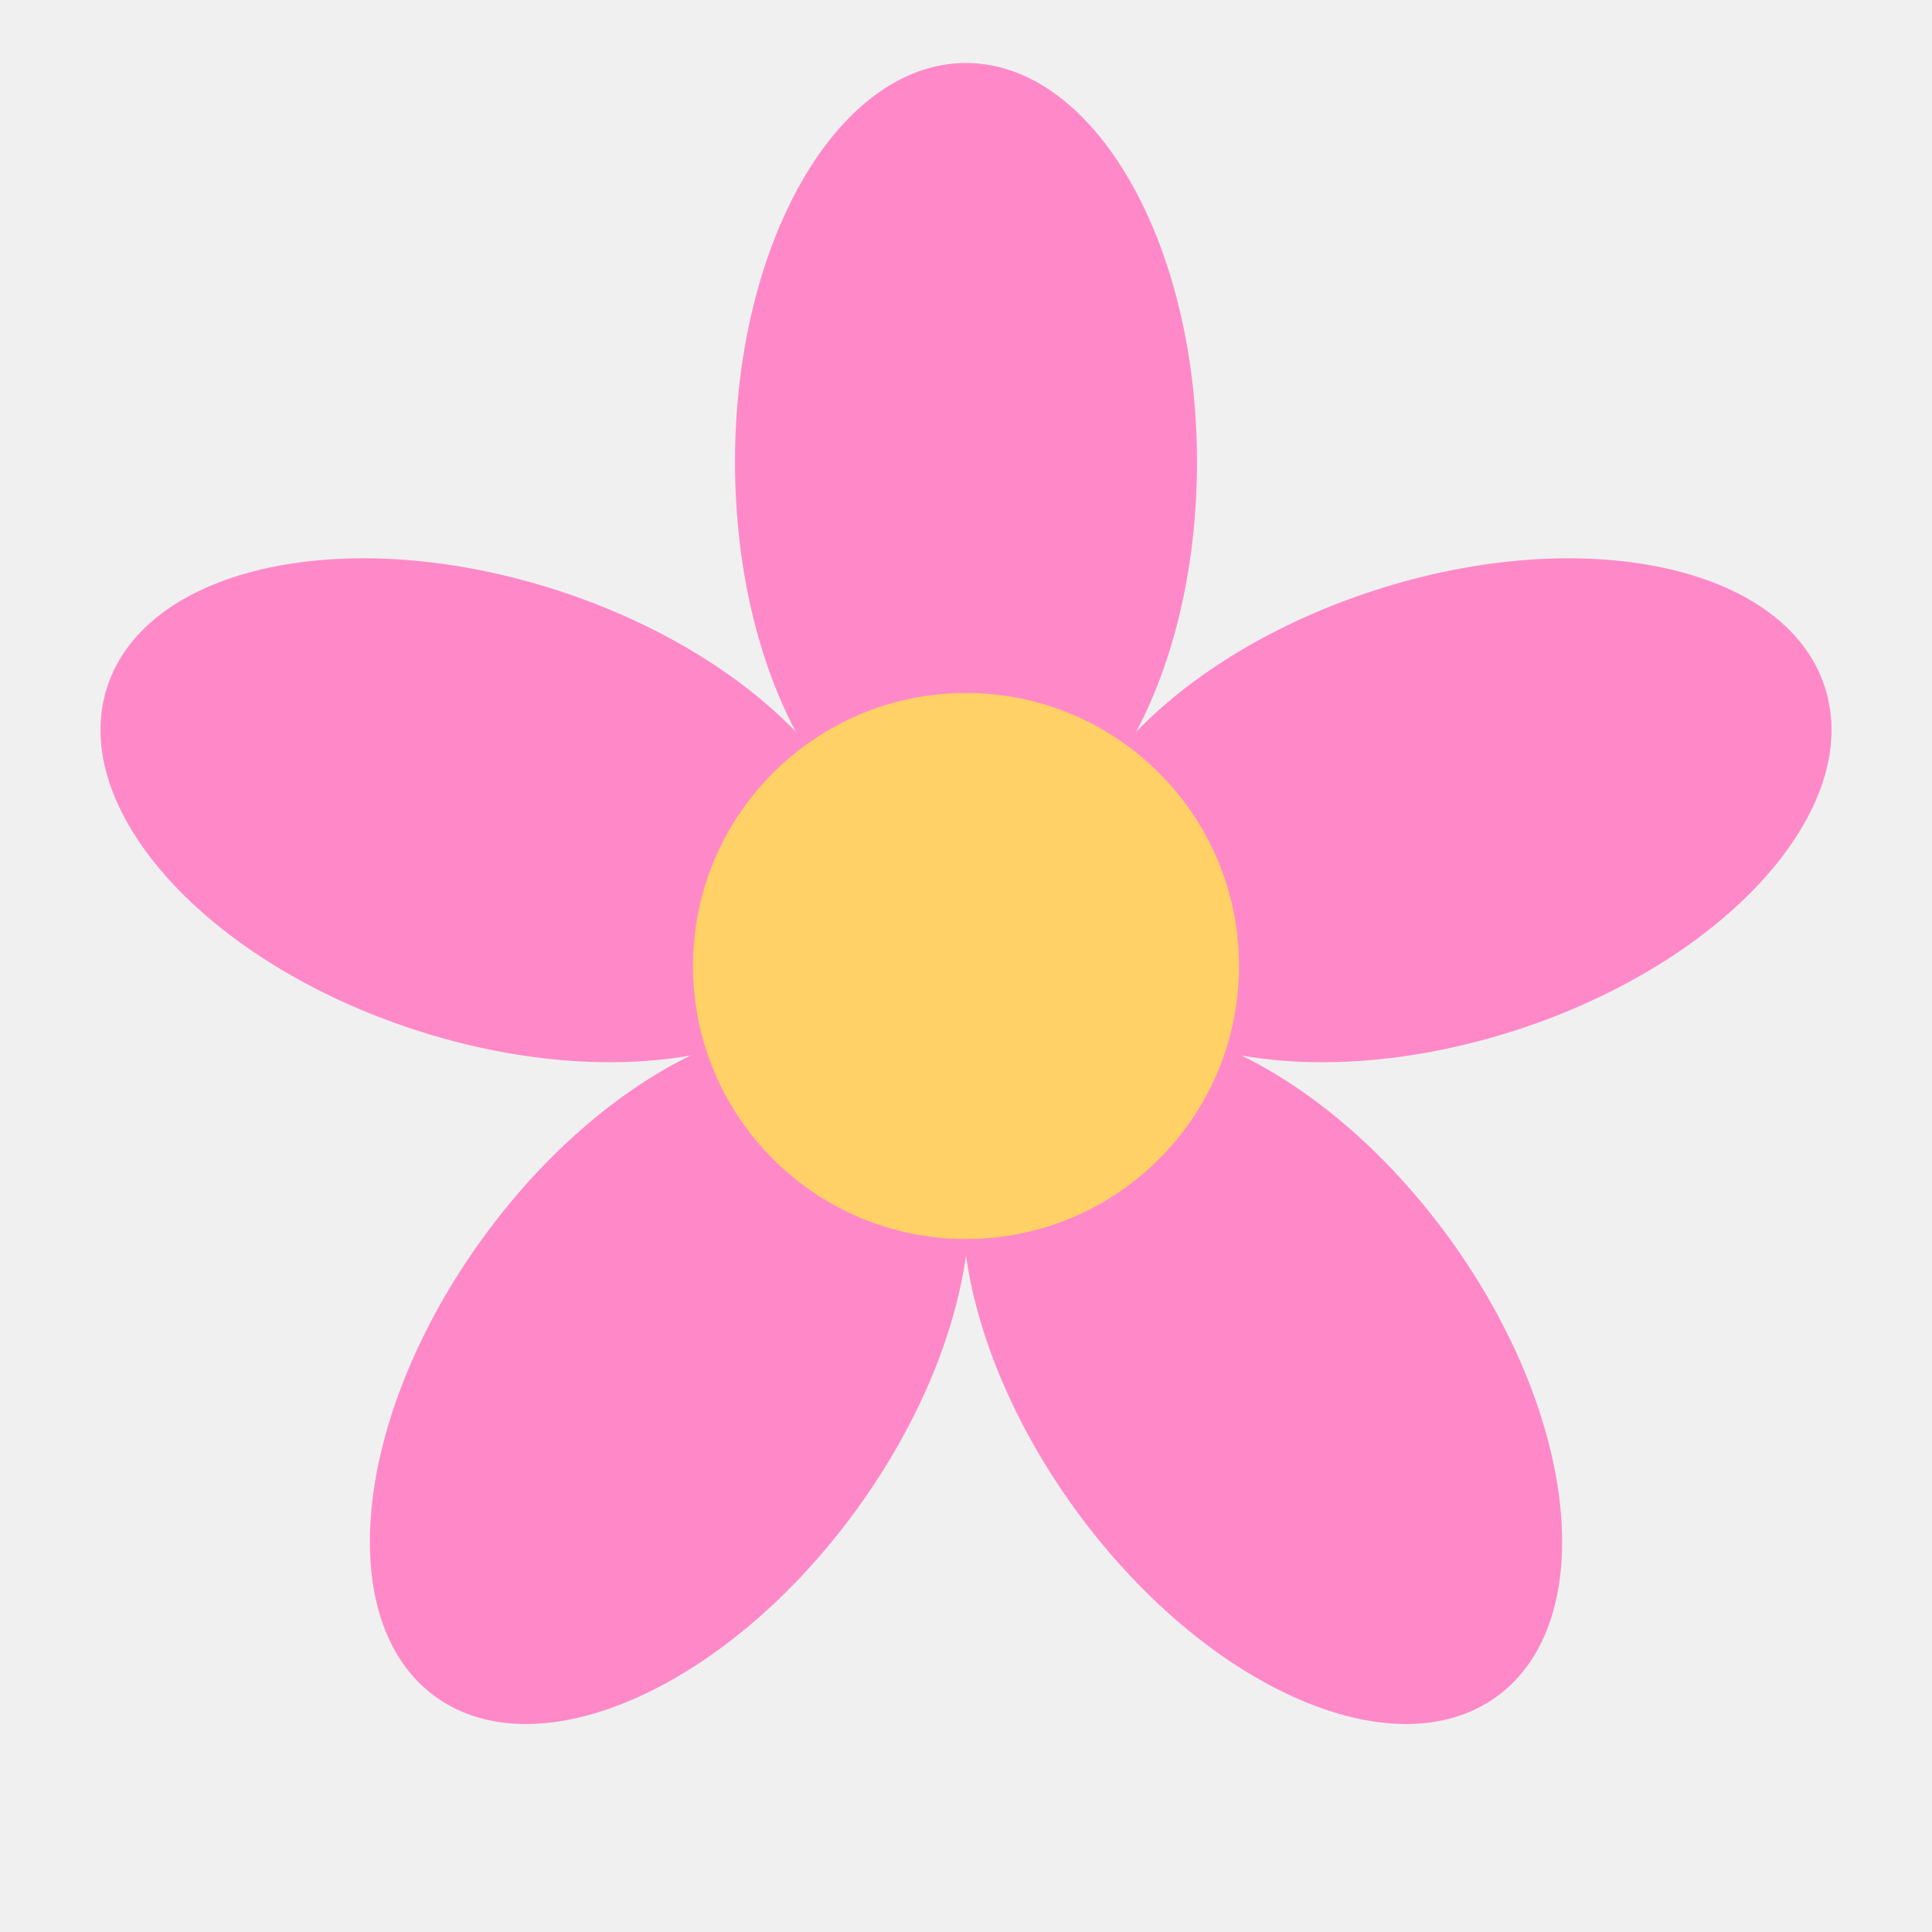
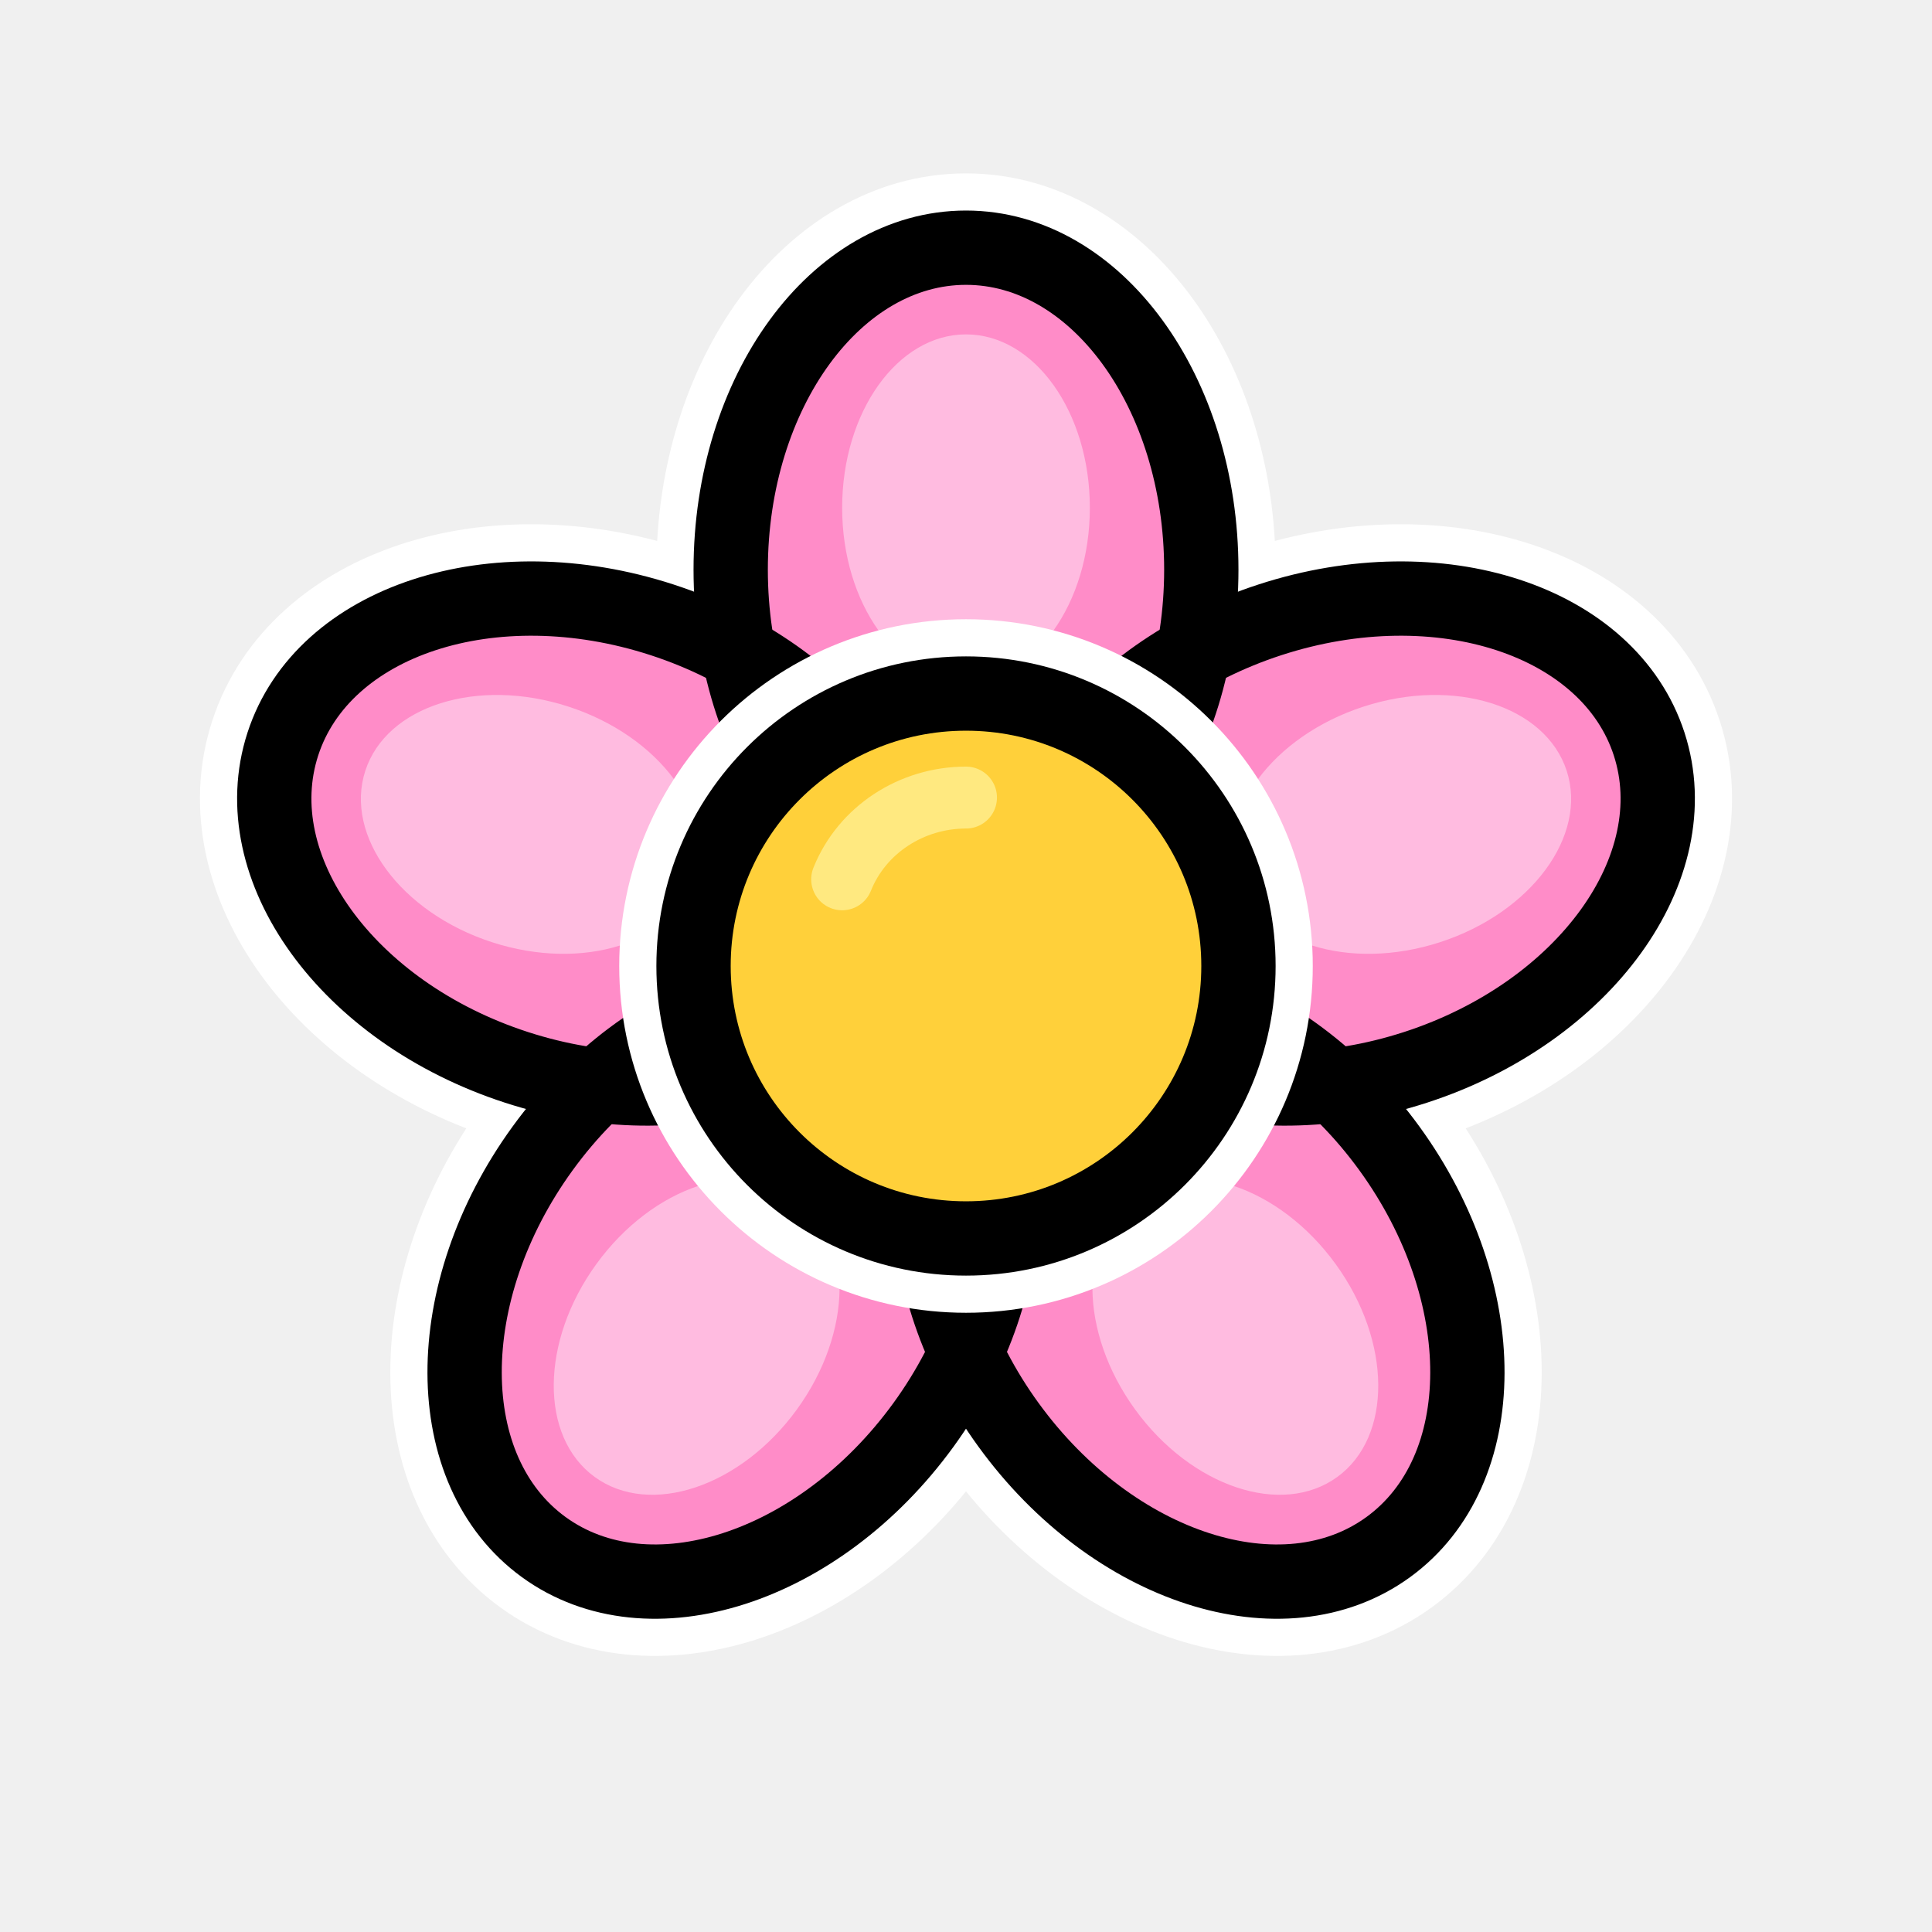
- <svg xmlns="http://www.w3.org/2000/svg" viewBox="0 0 46 46">
-   <g transform="translate(23,23)">
-     <ellipse cx="0" cy="-12" rx="5.5" ry="9.5" fill="#FF89C8" transform="rotate(0)" />
-     <ellipse cx="0" cy="-12" rx="5.5" ry="9.5" fill="#FF89C8" transform="rotate(72)" />
-     <ellipse cx="0" cy="-12" rx="5.5" ry="9.5" fill="#FF89C8" transform="rotate(144)" />
-     <ellipse cx="0" cy="-12" rx="5.5" ry="9.5" fill="#FF89C8" transform="rotate(216)" />
-     <ellipse cx="0" cy="-12" rx="5.5" ry="9.5" fill="#FF89C8" transform="rotate(288)" />
-     <circle cx="0" cy="0" r="6.5" fill="#FFD166" />
-   </g>
+ <svg xmlns="http://www.w3.org/2000/svg" width="78" height="78" viewBox="0 0 78 78" fill="none">
+   <ellipse cx="39" cy="23" rx="9.5" ry="13" fill="#FF8CC8" stroke="white" stroke-width="6" transform="rotate(0 39 39)" />
+   <ellipse cx="39" cy="23" rx="9.5" ry="13" fill="#FF8CC8" stroke="white" stroke-width="6" transform="rotate(72 39 39)" />
+   <ellipse cx="39" cy="23" rx="9.5" ry="13" fill="#FF8CC8" stroke="white" stroke-width="6" transform="rotate(144 39 39)" />
+   <ellipse cx="39" cy="23" rx="9.5" ry="13" fill="#FF8CC8" stroke="white" stroke-width="6" transform="rotate(216 39 39)" />
+   <ellipse cx="39" cy="23" rx="9.5" ry="13" fill="#FF8CC8" stroke="white" stroke-width="6" transform="rotate(288 39 39)" />
+   <ellipse cx="39" cy="23" rx="9.5" ry="13" fill="#FF8CC8" transform="rotate(0 39 39)" />
+   <ellipse cx="39" cy="23" rx="9.5" ry="13" fill="#FF8CC8" transform="rotate(72 39 39)" />
+   <ellipse cx="39" cy="23" rx="9.5" ry="13" fill="#FF8CC8" transform="rotate(144 39 39)" />
+   <ellipse cx="39" cy="23" rx="9.5" ry="13" fill="#FF8CC8" transform="rotate(216 39 39)" />
+   <ellipse cx="39" cy="23" rx="9.5" ry="13" fill="#FF8CC8" transform="rotate(288 39 39)" />
+   <ellipse cx="39" cy="20.5" rx="5" ry="7" fill="#FFBBE0" transform="rotate(0 39 39)" />
+   <ellipse cx="39" cy="20.5" rx="5" ry="7" fill="#FFBBE0" transform="rotate(72 39 39)" />
+   <ellipse cx="39" cy="20.5" rx="5" ry="7" fill="#FFBBE0" transform="rotate(144 39 39)" />
+   <ellipse cx="39" cy="20.5" rx="5" ry="7" fill="#FFBBE0" transform="rotate(216 39 39)" />
+   <ellipse cx="39" cy="20.5" rx="5" ry="7" fill="#FFBBE0" transform="rotate(288 39 39)" />
+   <ellipse cx="39" cy="23" rx="9.5" ry="13" stroke="black" stroke-width="3" transform="rotate(0 39 39)" />
+   <ellipse cx="39" cy="23" rx="9.5" ry="13" stroke="black" stroke-width="3" transform="rotate(72 39 39)" />
+   <ellipse cx="39" cy="23" rx="9.5" ry="13" stroke="black" stroke-width="3" transform="rotate(144 39 39)" />
+   <ellipse cx="39" cy="23" rx="9.5" ry="13" stroke="black" stroke-width="3" transform="rotate(216 39 39)" />
+   <ellipse cx="39" cy="23" rx="9.5" ry="13" stroke="black" stroke-width="3" transform="rotate(288 39 39)" />
+   <circle cx="39" cy="39" r="11" fill="#FFD03A" stroke="white" stroke-width="6" />
+   <circle cx="39" cy="39" r="11" fill="#FFD03A" stroke="black" stroke-width="3" />
+   <circle cx="39" cy="39" r="9" fill="#FFD03A" />
+   <path d="M34 35.5C34.8 33.5 36.8 32.2 39 32.2" stroke="#FFE980" stroke-width="2.5" stroke-linecap="round" />
</svg>
